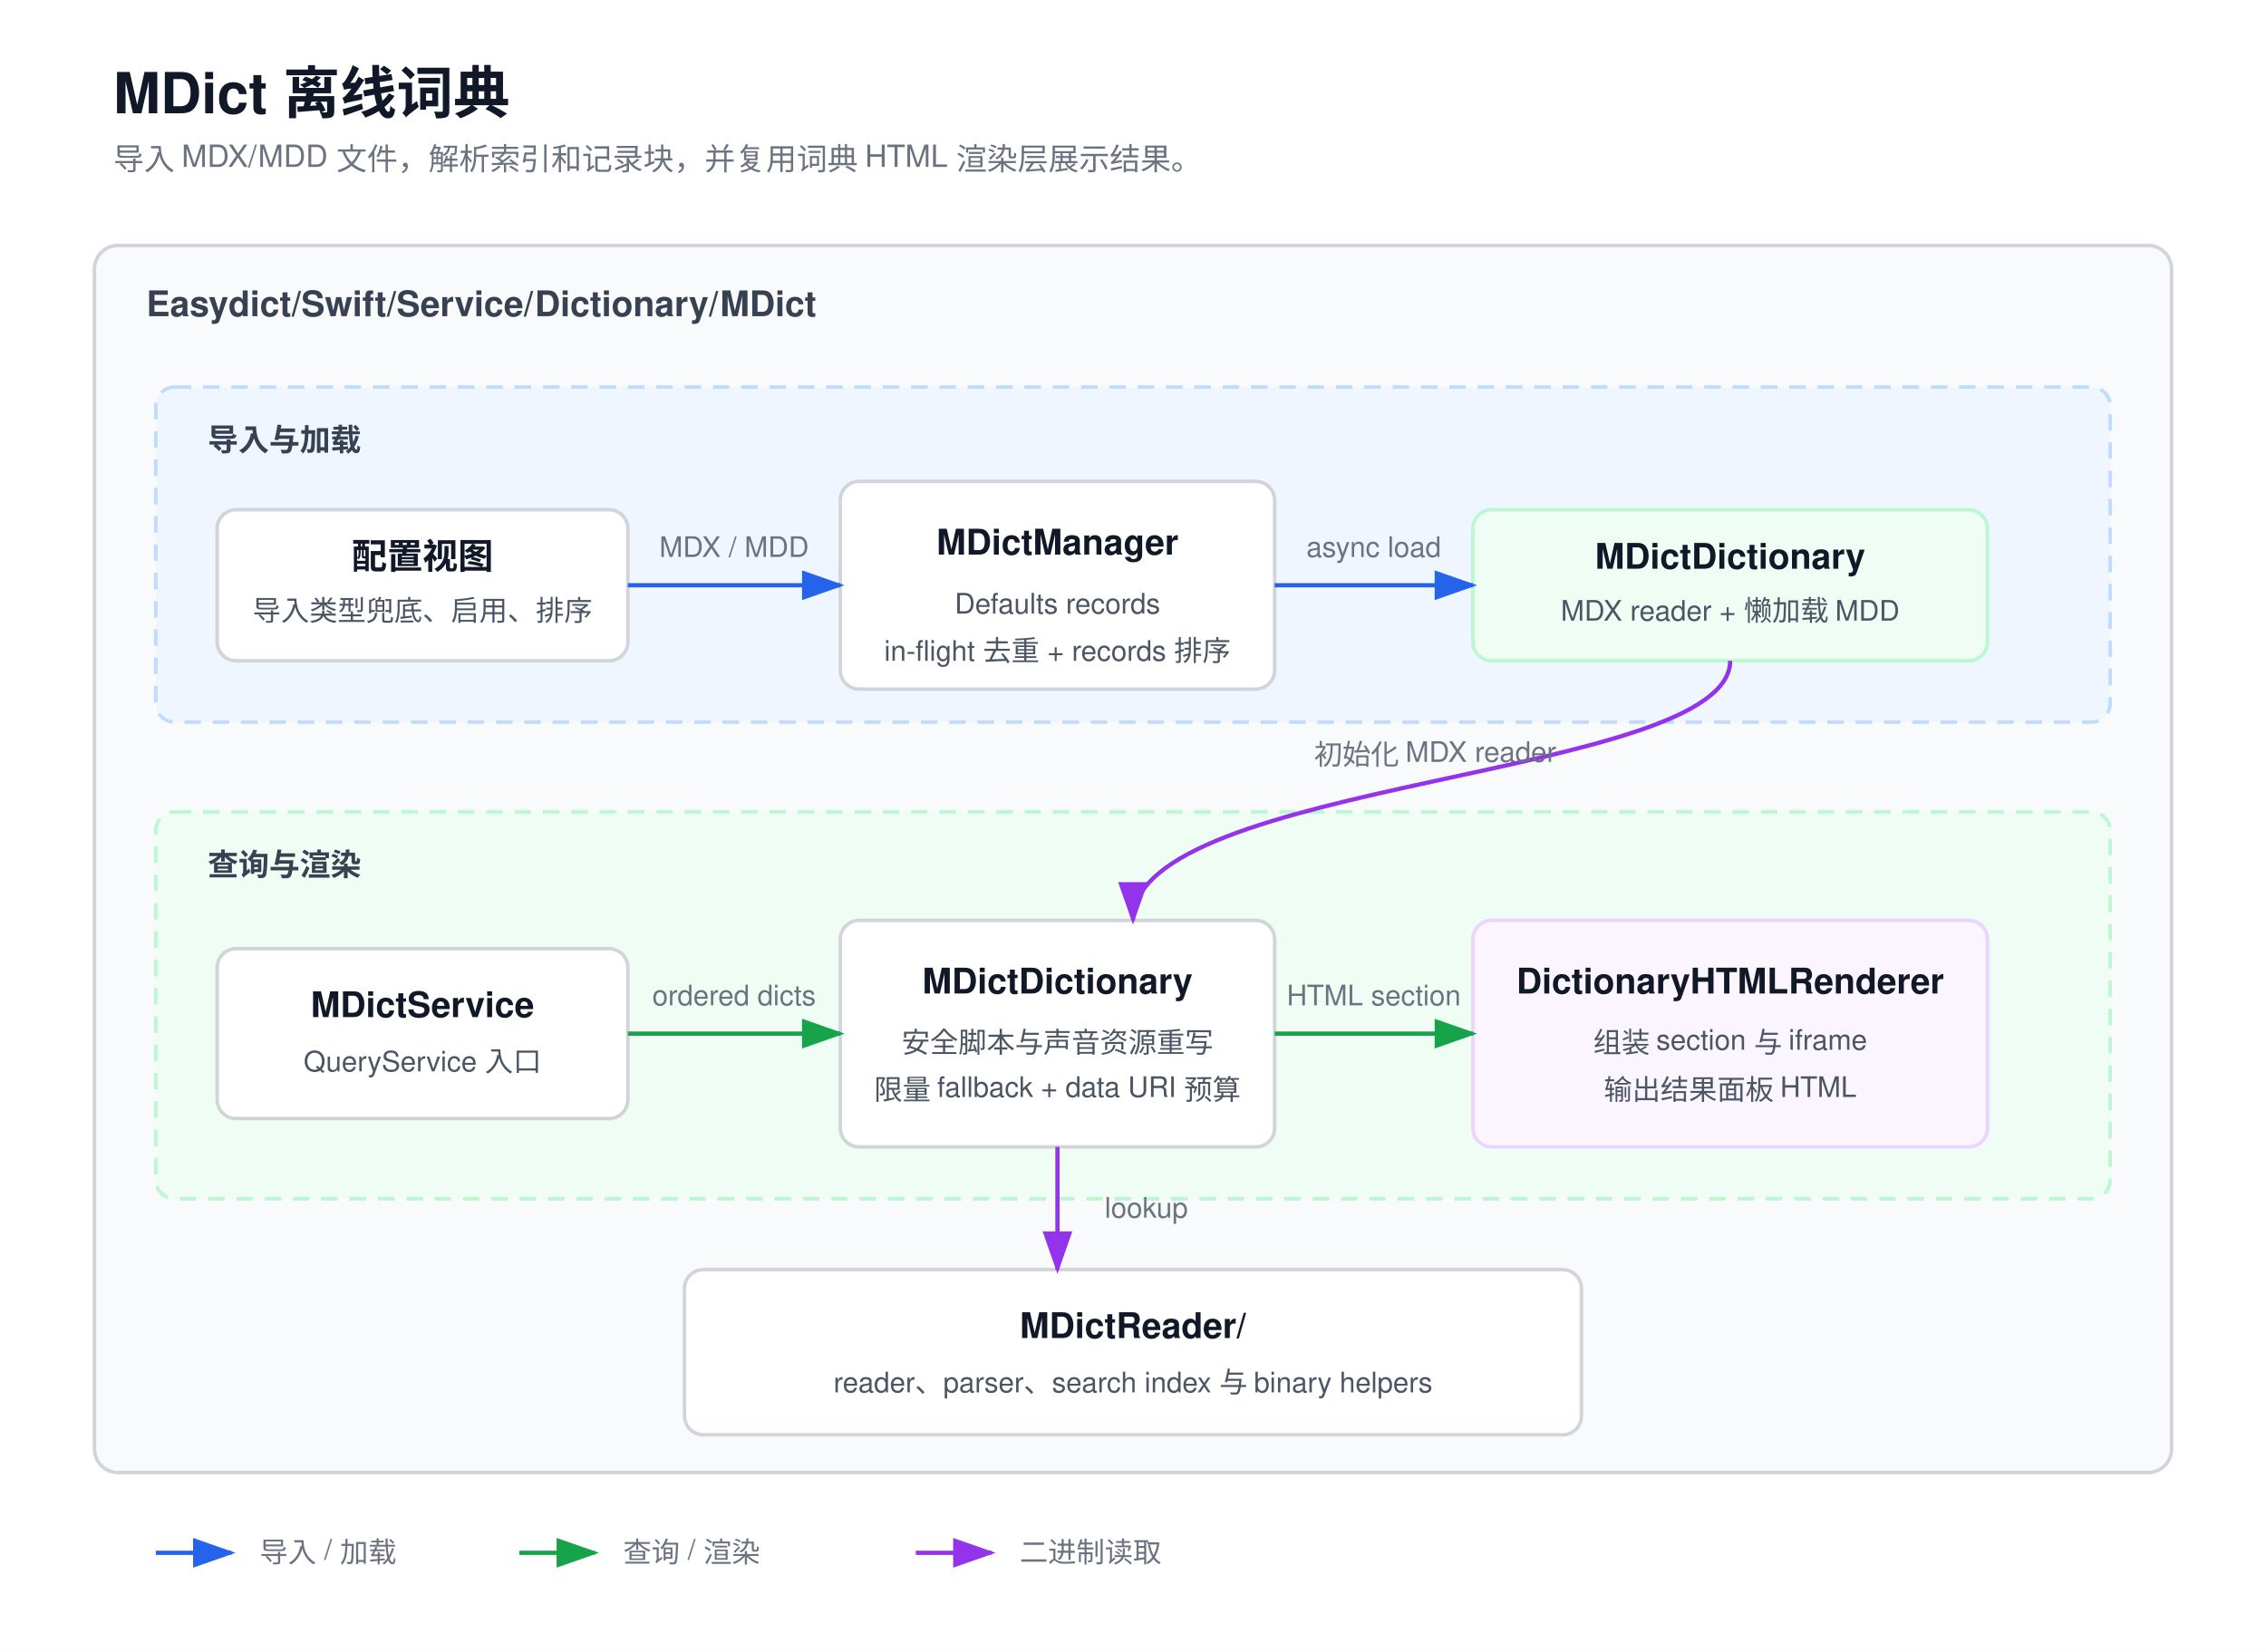
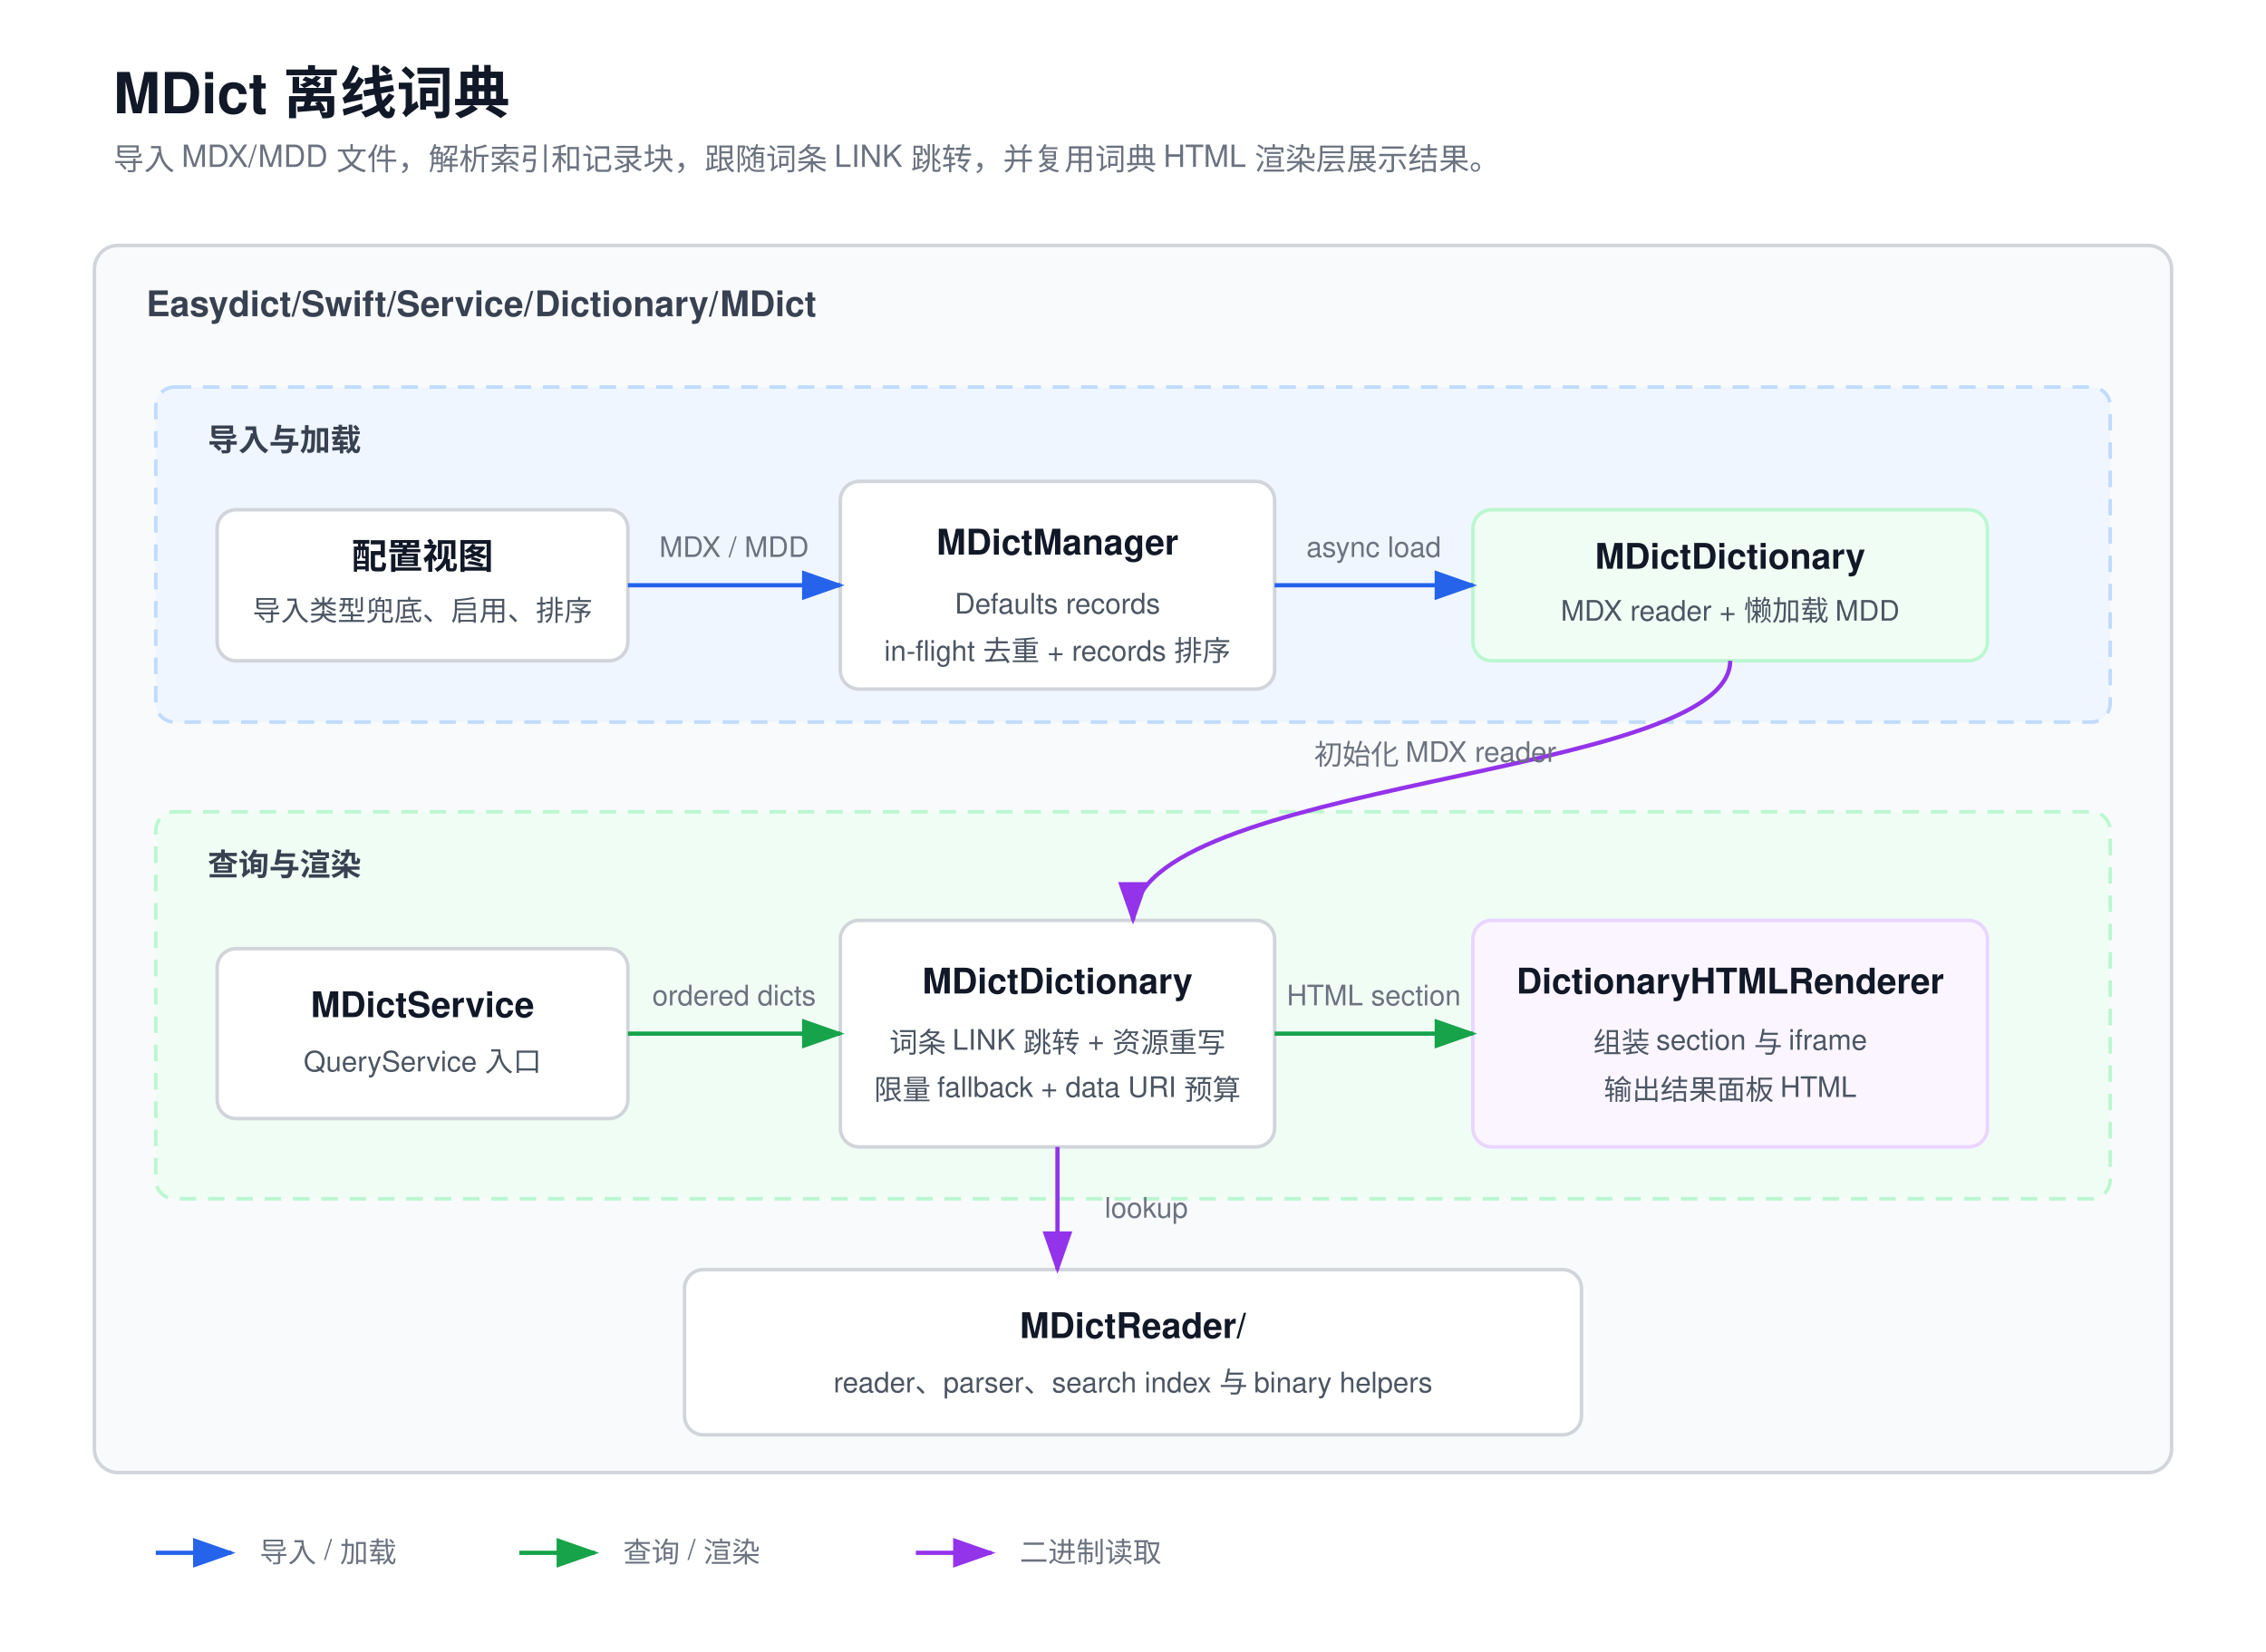
<svg xmlns="http://www.w3.org/2000/svg" viewBox="0 0 960 700" width="960" height="700" role="img" aria-labelledby="title desc">
  <style>
    text {
      font-family: 'Helvetica Neue', Helvetica, Arial, 'PingFang SC', 'Microsoft YaHei', sans-serif;
    }
    .title { fill: #111827; font-size: 24px; font-weight: 600; }
    .subtitle { fill: #6b7280; font-size: 13px; }
    .group-title { fill: #374151; font-size: 15px; font-weight: 600; }
    .box-title { fill: #111827; font-size: 15px; font-weight: 600; }
    .box-text { fill: #4b5563; font-size: 12px; }
    .label { fill: #6b7280; font-size: 12px; }
    .lane-title { fill: #374151; font-size: 13px; font-weight: 600; }
  </style>
  <defs>
    <marker id="arrow-blue" markerWidth="10" markerHeight="7" refX="9" refY="3.5" orient="auto">
      <polygon points="0 0, 10 3.5, 0 7" fill="#2563eb" />
    </marker>
    <marker id="arrow-green" markerWidth="10" markerHeight="7" refX="9" refY="3.5" orient="auto">
      <polygon points="0 0, 10 3.5, 0 7" fill="#16a34a" />
    </marker>
    <marker id="arrow-purple" markerWidth="10" markerHeight="7" refX="9" refY="3.5" orient="auto">
      <polygon points="0 0, 10 3.5, 0 7" fill="#9333ea" />
    </marker>
  </defs>
  <rect width="960" height="700" fill="#ffffff" />
  <text x="48" y="48" class="title">MDict 离线词典</text>
-   <text x="48" y="72" class="subtitle">导入 MDX/MDD 文件，解析索引和记录块，并复用词典 HTML 渲染层展示结果。</text>
+   <text x="48" y="72" class="subtitle">导入 MDX/MDD 文件，解析索引和记录块，跟随词条 LINK 跳转，并复用词典 HTML 渲染层展示结果。</text>
  <rect x="40" y="104" width="880" height="520" rx="10" ry="10" fill="#f9fafb" stroke="#d1d5db" stroke-width="1.5" />
  <text x="62" y="134" class="group-title">Easydict/Swift/Service/Dictionary/MDict</text>
  <rect x="66" y="164" width="828" height="142" rx="8" ry="8" fill="#eff6ff" stroke="#bfdbfe" stroke-width="1.5" stroke-dasharray="7 5" />
  <text x="88" y="191" class="lane-title">导入与加载</text>
  <rect x="92" y="216" width="174" height="64" rx="8" ry="8" fill="#ffffff" stroke="#d1d5db" stroke-width="1.5" />
  <text x="179" y="241" text-anchor="middle" class="box-title">配置视图</text>
  <text x="179" y="263" text-anchor="middle" class="box-text">导入类型兜底、启用、排序</text>
  <rect x="356" y="204" width="184" height="88" rx="8" ry="8" fill="#ffffff" stroke="#d1d5db" stroke-width="1.5" />
  <text x="448" y="235" text-anchor="middle" class="box-title">MDictManager</text>
  <text x="448" y="260" text-anchor="middle" class="box-text">Defaults records</text>
  <text x="448" y="280" text-anchor="middle" class="box-text">in-flight 去重 + records 排序</text>
  <rect x="624" y="216" width="218" height="64" rx="8" ry="8" fill="#f0fdf4" stroke="#bbf7d0" stroke-width="1.5" />
  <text x="733" y="241" text-anchor="middle" class="box-title">MDictDictionary</text>
  <text x="733" y="263" text-anchor="middle" class="box-text">MDX reader + 懒加载 MDD</text>
  <path d="M266 248 H356" stroke="#2563eb" stroke-width="1.8" fill="none" marker-end="url(#arrow-blue)" />
  <text x="311" y="236" text-anchor="middle" class="label">MDX / MDD</text>
  <path d="M540 248 H624" stroke="#2563eb" stroke-width="1.8" fill="none" marker-end="url(#arrow-blue)" />
  <text x="582" y="236" text-anchor="middle" class="label">async load</text>
  <rect x="66" y="344" width="828" height="164" rx="8" ry="8" fill="#f0fdf4" stroke="#bbf7d0" stroke-width="1.5" stroke-dasharray="7 5" />
  <text x="88" y="371" class="lane-title">查询与渲染</text>
  <rect x="92" y="402" width="174" height="72" rx="8" ry="8" fill="#ffffff" stroke="#d1d5db" stroke-width="1.5" />
  <text x="179" y="431" text-anchor="middle" class="box-title">MDictService</text>
  <text x="179" y="454" text-anchor="middle" class="box-text">QueryService 入口</text>
  <rect x="356" y="390" width="184" height="96" rx="8" ry="8" fill="#ffffff" stroke="#d1d5db" stroke-width="1.5" />
  <text x="448" y="421" text-anchor="middle" class="box-title">MDictDictionary</text>
-   <text x="448" y="446" text-anchor="middle" class="box-text">安全脚本与声音资源重写</text>
+   <text x="448" y="446" text-anchor="middle" class="box-text">词条 LINK 跳转 + 资源重写</text>
  <text x="448" y="466" text-anchor="middle" class="box-text">限量 fallback + data URI 预算</text>
  <rect x="624" y="390" width="218" height="96" rx="8" ry="8" fill="#faf5ff" stroke="#e9d5ff" stroke-width="1.5" />
  <text x="733" y="421" text-anchor="middle" class="box-title">DictionaryHTMLRenderer</text>
  <text x="733" y="446" text-anchor="middle" class="box-text">组装 section 与 iframe</text>
  <text x="733" y="466" text-anchor="middle" class="box-text">输出结果面板 HTML</text>
  <path d="M266 438 H356" stroke="#16a34a" stroke-width="1.8" fill="none" marker-end="url(#arrow-green)" />
  <text x="311" y="426" text-anchor="middle" class="label">ordered dicts</text>
  <path d="M540 438 H624" stroke="#16a34a" stroke-width="1.8" fill="none" marker-end="url(#arrow-green)" />
  <text x="582" y="426" text-anchor="middle" class="label">HTML section</text>
  <rect x="290" y="538" width="380" height="70" rx="8" ry="8" fill="#ffffff" stroke="#d1d5db" stroke-width="1.5" />
  <text x="480" y="567" text-anchor="middle" class="box-title">MDictReader/</text>
  <text x="480" y="590" text-anchor="middle" class="box-text">reader、parser、search index 与 binary helpers</text>
  <path d="M733 280 C733 330 480 330 480 390" stroke="#9333ea" stroke-width="1.8" fill="none" marker-end="url(#arrow-purple)" />
  <text x="608" y="324" text-anchor="middle" class="label">初始化 MDX reader</text>
  <path d="M448 486 V538" stroke="#9333ea" stroke-width="1.8" fill="none" marker-end="url(#arrow-purple)" />
  <text x="468" y="516" class="label">lookup</text>
  <g transform="translate(66, 650)">
    <line x1="0" y1="8" x2="32" y2="8" stroke="#2563eb" stroke-width="1.8" marker-end="url(#arrow-blue)" />
    <text x="44" y="12" class="label">导入 / 加载</text>
    <line x1="154" y1="8" x2="186" y2="8" stroke="#16a34a" stroke-width="1.8" marker-end="url(#arrow-green)" />
    <text x="198" y="12" class="label">查询 / 渲染</text>
    <line x1="322" y1="8" x2="354" y2="8" stroke="#9333ea" stroke-width="1.8" marker-end="url(#arrow-purple)" />
    <text x="366" y="12" class="label">二进制读取</text>
  </g>
</svg>
